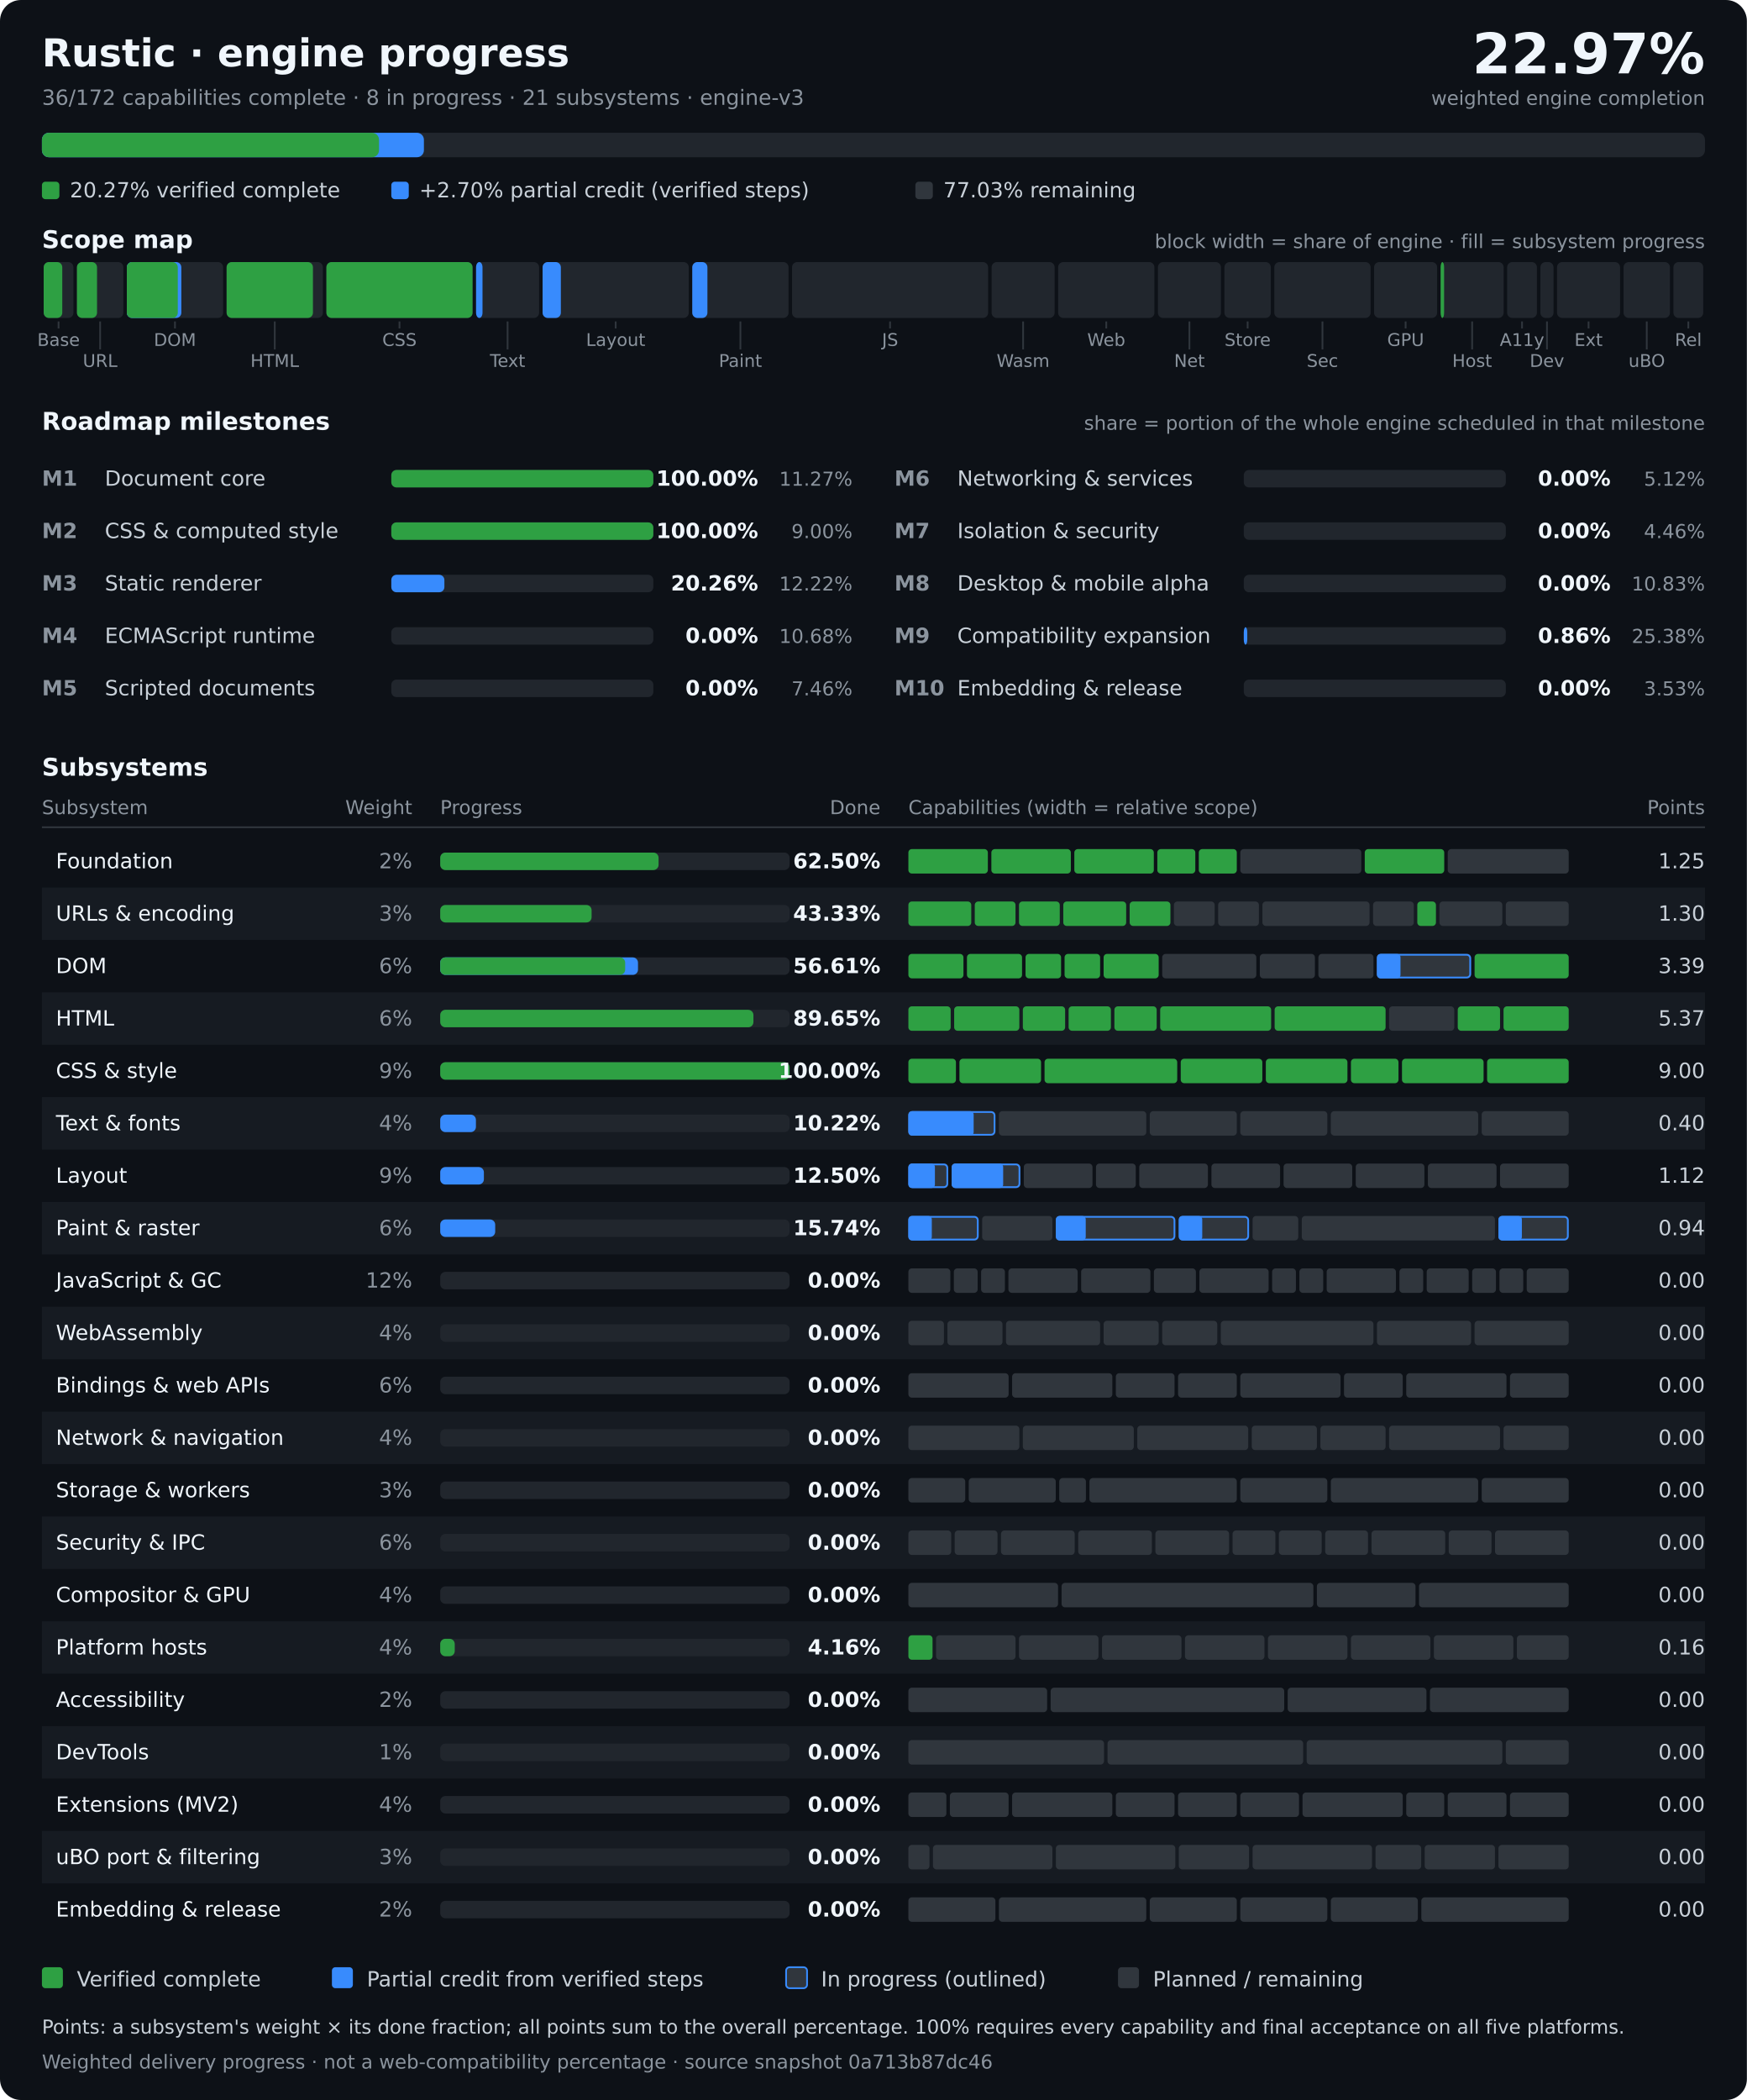
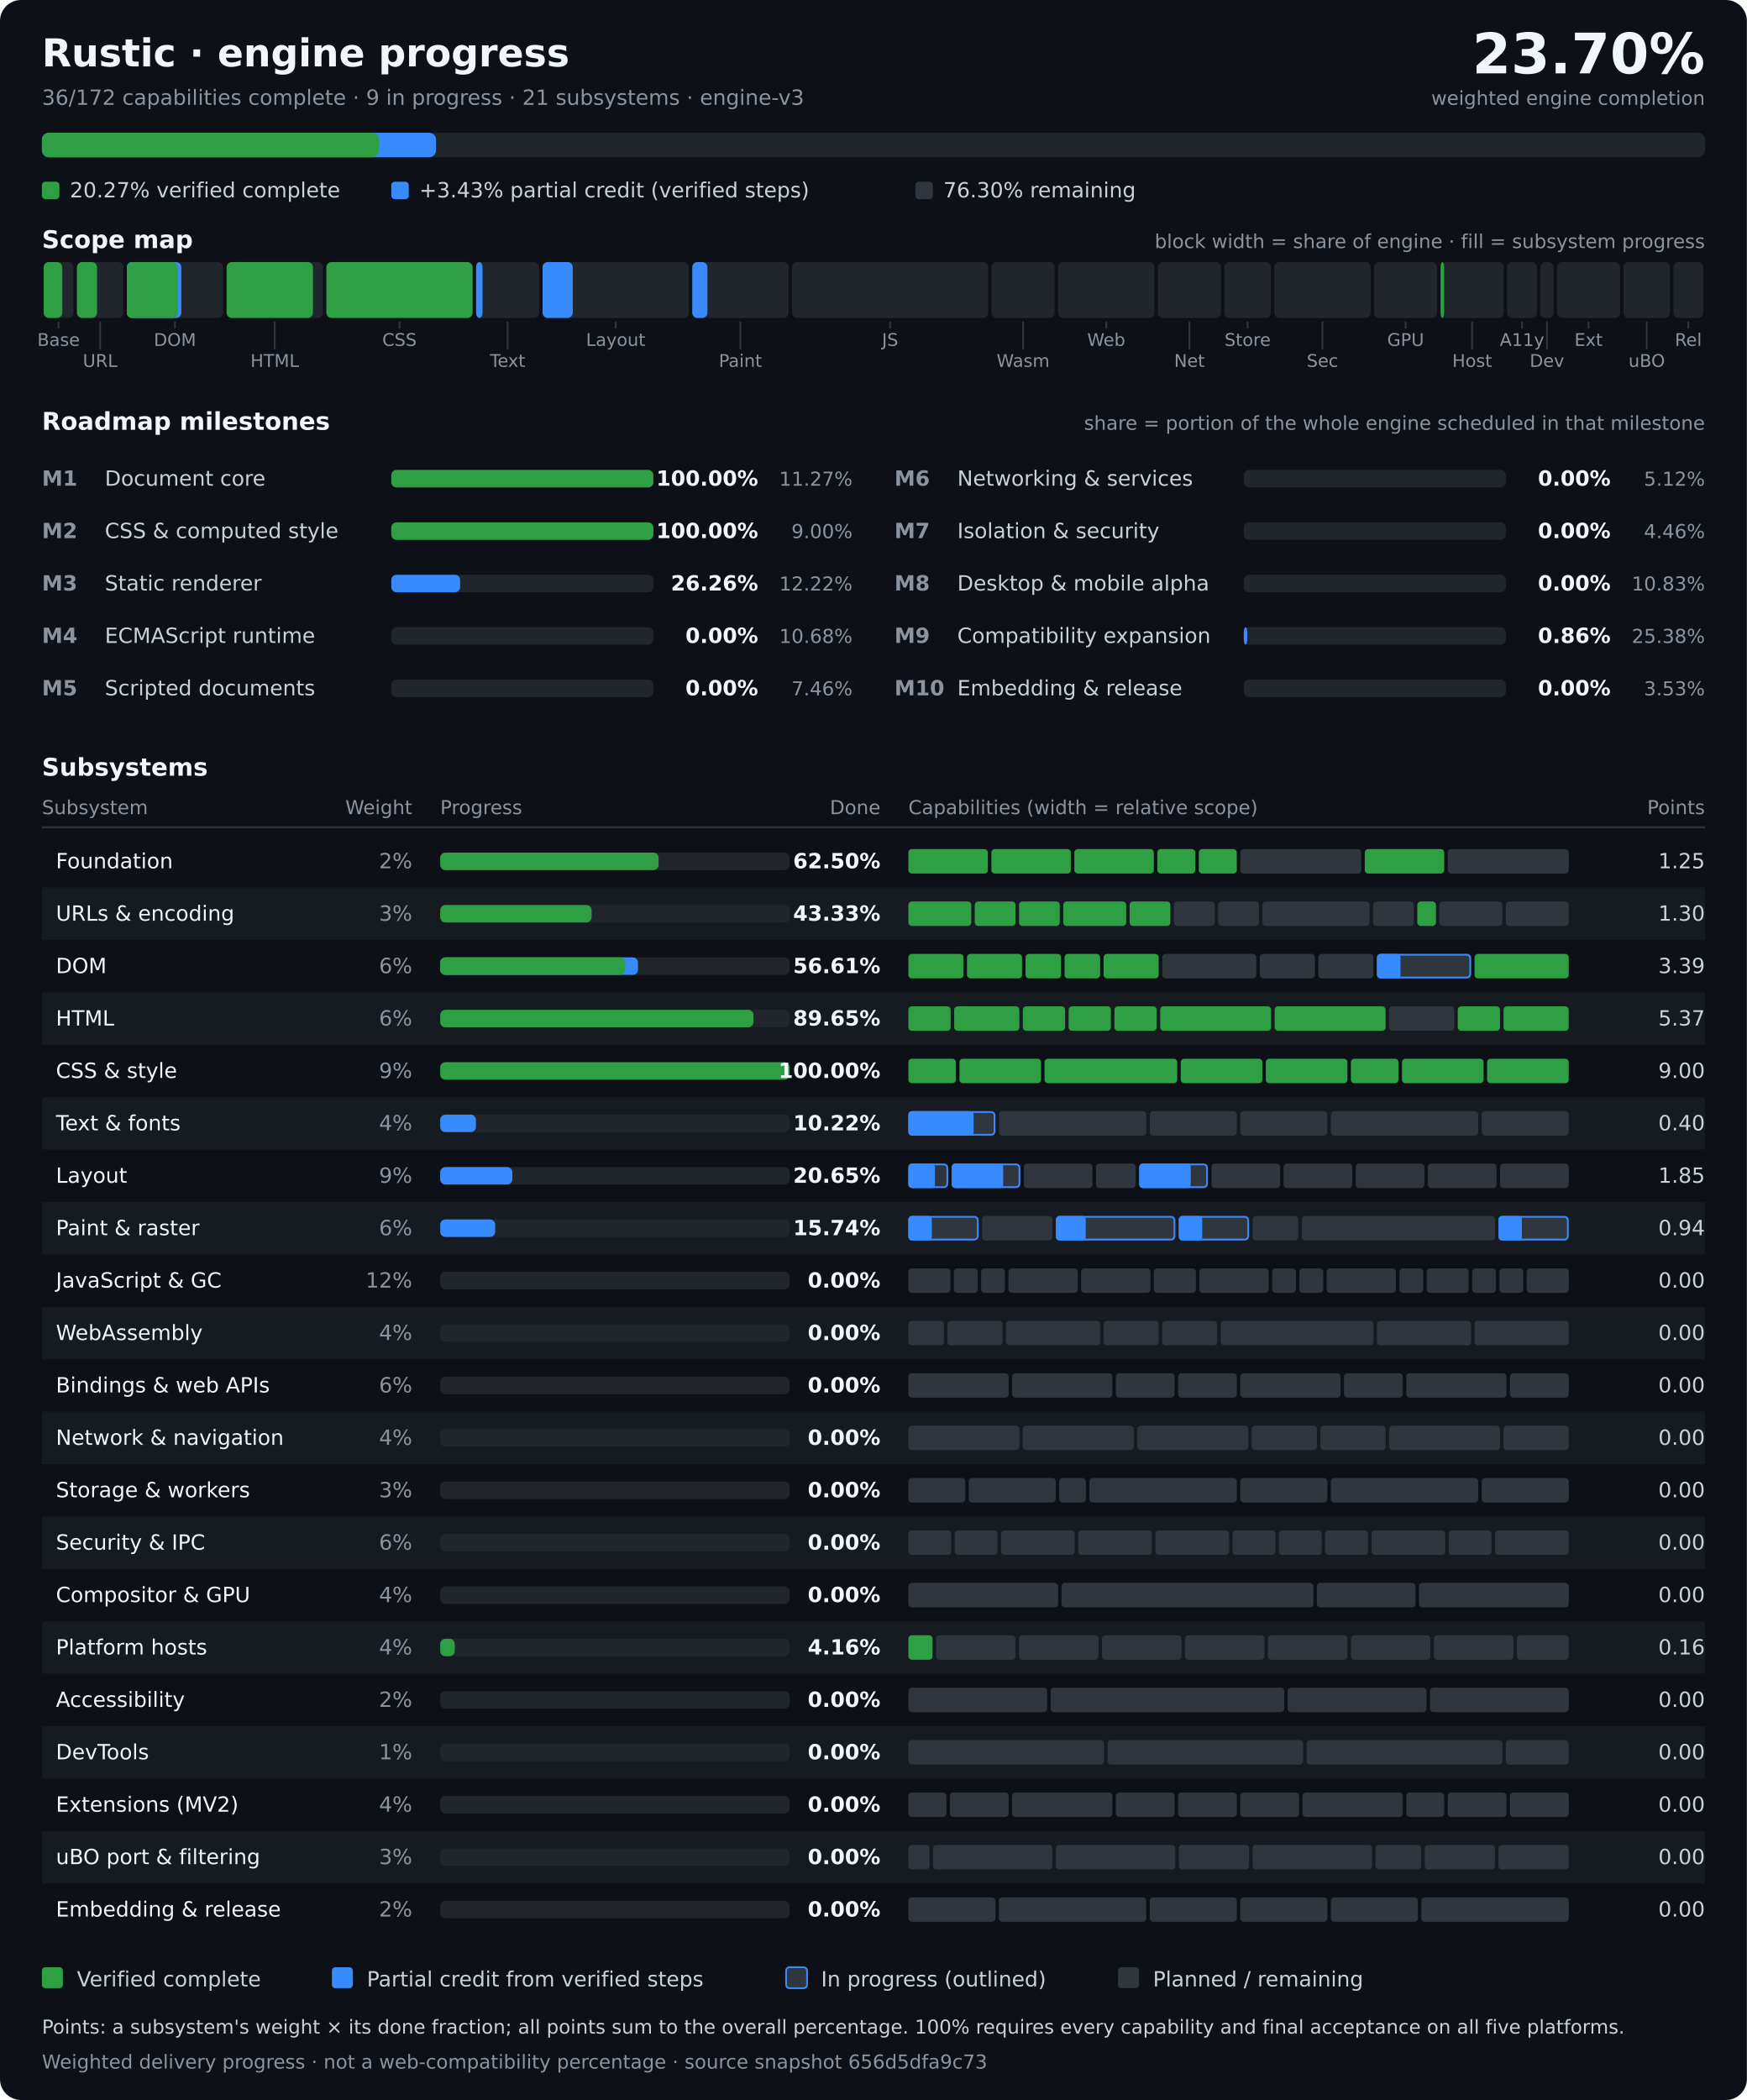
<svg xmlns="http://www.w3.org/2000/svg" width="1000" height="1202" viewBox="0 0 1000 1202" role="img" aria-labelledby="title desc">
  <rect width="1000" height="1202" rx="12" fill="#0d1117" />
  <g font-family="DejaVu Sans,Arial,sans-serif">
    <text x="24.00" y="38" fill="#f0f6fc" font-size="22" font-weight="700">Rustic · engine progress</text>
-     <text x="24.00" y="60" fill="#8b949e" font-size="12">36/172 capabilities complete · 8 in progress · 21 subsystems · engine-v3</text>
-     <text x="976.00" y="42" fill="#f0f6fc" font-size="32" text-anchor="end" font-weight="700">22.97%</text>
+     <text x="24.00" y="60" fill="#8b949e" font-size="12">36/172 capabilities complete · 9 in progress · 21 subsystems · engine-v3</text>
+     <text x="976.00" y="42" fill="#f0f6fc" font-size="32" text-anchor="end" font-weight="700">23.70%</text>
    <text x="976.00" y="60" fill="#8b949e" font-size="11" text-anchor="end">weighted engine completion</text>
    <rect x="24.00" y="76" width="952.00" height="14" rx="4" fill="#21262d" />
-     <rect x="24.00" y="76" width="218.67" height="14" rx="4" fill="#388bfd" />
+     <rect x="24.00" y="76" width="225.62" height="14" rx="4" fill="#388bfd" />
    <rect x="24.00" y="76" width="192.97" height="14" rx="4" fill="#2ea043" />
    <rect x="24" y="104" width="10" height="10" rx="2" fill="#2ea043" />
    <text x="40.00" y="113" fill="#c9d1d9" font-size="12">20.27% verified complete</text>
    <rect x="224" y="104" width="10" height="10" rx="2" fill="#388bfd" />
-     <text x="240.00" y="113" fill="#c9d1d9" font-size="12">+2.70% partial credit (verified steps)</text>
+     <text x="240.00" y="113" fill="#c9d1d9" font-size="12">+3.43% partial credit (verified steps)</text>
    <rect x="524" y="104" width="10" height="10" rx="2" fill="#30363d" />
-     <text x="540.00" y="113" fill="#c9d1d9" font-size="12">77.03% remaining</text>
+     <text x="540.00" y="113" fill="#c9d1d9" font-size="12">76.30% remaining</text>
    <text x="24.00" y="142" fill="#f0f6fc" font-size="14" font-weight="600">Scope map</text>
    <text x="976.00" y="142" fill="#8b949e" font-size="11" text-anchor="end">block width = share of engine · fill = subsystem progress</text>
    <g>
      <rect x="25.00" y="150" width="17.04" height="32" rx="3" fill="#21262d" />
      <rect x="25.00" y="150" width="10.65" height="32" rx="3" fill="#2ea043" />
      <rect x="33.02" y="184" width="1" height="4" fill="#30363d" />
      <text x="33.52" y="198" fill="#8b949e" font-size="10" text-anchor="middle">Base</text>
    </g>
    <g>
      <rect x="44.04" y="150" width="26.56" height="32" rx="3" fill="#21262d" />
      <rect x="44.04" y="150" width="11.51" height="32" rx="3" fill="#2ea043" />
      <rect x="56.82" y="184" width="1" height="16" fill="#30363d" />
      <text x="57.32" y="210" fill="#8b949e" font-size="10" text-anchor="middle">URL</text>
    </g>
    <g>
      <rect x="72.60" y="150" width="55.12" height="32" rx="3" fill="#21262d" />
      <rect x="72.60" y="150" width="31.20" height="32" rx="3" fill="#388bfd" />
      <rect x="72.60" y="150" width="29.18" height="32" rx="3" fill="#2ea043" />
      <rect x="99.66" y="184" width="1" height="4" fill="#30363d" />
      <text x="100.16" y="198" fill="#8b949e" font-size="10" text-anchor="middle">DOM</text>
    </g>
    <g>
      <rect x="129.72" y="150" width="55.12" height="32" rx="3" fill="#21262d" />
      <rect x="129.72" y="150" width="49.42" height="32" rx="3" fill="#2ea043" />
      <rect x="156.78" y="184" width="1" height="16" fill="#30363d" />
      <text x="157.28" y="210" fill="#8b949e" font-size="10" text-anchor="middle">HTML</text>
    </g>
    <g>
      <rect x="186.84" y="150" width="83.68" height="32" rx="3" fill="#21262d" />
      <rect x="186.84" y="150" width="83.68" height="32" rx="3" fill="#2ea043" />
      <rect x="228.18" y="184" width="1" height="4" fill="#30363d" />
      <text x="228.68" y="198" fill="#8b949e" font-size="10" text-anchor="middle">CSS</text>
    </g>
    <g>
      <rect x="272.52" y="150" width="36.08" height="32" rx="3" fill="#21262d" />
      <rect x="272.52" y="150" width="3.69" height="32" rx="3" fill="#388bfd" />
      <rect x="290.06" y="184" width="1" height="16" fill="#30363d" />
      <text x="290.56" y="210" fill="#8b949e" font-size="10" text-anchor="middle">Text</text>
    </g>
    <g>
      <rect x="310.60" y="150" width="83.68" height="32" rx="3" fill="#21262d" />
-       <rect x="310.60" y="150" width="10.46" height="32" rx="3" fill="#388bfd" />
+       <rect x="310.60" y="150" width="17.28" height="32" rx="3" fill="#388bfd" />
      <rect x="351.94" y="184" width="1" height="4" fill="#30363d" />
      <text x="352.44" y="198" fill="#8b949e" font-size="10" text-anchor="middle">Layout</text>
    </g>
    <g>
      <rect x="396.28" y="150" width="55.12" height="32" rx="3" fill="#21262d" />
      <rect x="396.28" y="150" width="8.68" height="32" rx="3" fill="#388bfd" />
      <rect x="423.34" y="184" width="1" height="16" fill="#30363d" />
      <text x="423.84" y="210" fill="#8b949e" font-size="10" text-anchor="middle">Paint</text>
    </g>
    <g>
      <rect x="453.40" y="150" width="112.24" height="32" rx="3" fill="#21262d" />
      <rect x="509.02" y="184" width="1" height="4" fill="#30363d" />
      <text x="509.52" y="198" fill="#8b949e" font-size="10" text-anchor="middle">JS</text>
    </g>
    <g>
      <rect x="567.64" y="150" width="36.08" height="32" rx="3" fill="#21262d" />
      <rect x="585.18" y="184" width="1" height="16" fill="#30363d" />
      <text x="585.68" y="210" fill="#8b949e" font-size="10" text-anchor="middle">Wasm</text>
    </g>
    <g>
      <rect x="605.72" y="150" width="55.12" height="32" rx="3" fill="#21262d" />
      <rect x="632.78" y="184" width="1" height="4" fill="#30363d" />
      <text x="633.28" y="198" fill="#8b949e" font-size="10" text-anchor="middle">Web</text>
    </g>
    <g>
      <rect x="662.84" y="150" width="36.08" height="32" rx="3" fill="#21262d" />
      <rect x="680.38" y="184" width="1" height="16" fill="#30363d" />
      <text x="680.88" y="210" fill="#8b949e" font-size="10" text-anchor="middle">Net</text>
    </g>
    <g>
      <rect x="700.92" y="150" width="26.56" height="32" rx="3" fill="#21262d" />
      <rect x="713.70" y="184" width="1" height="4" fill="#30363d" />
      <text x="714.20" y="198" fill="#8b949e" font-size="10" text-anchor="middle">Store</text>
    </g>
    <g>
      <rect x="729.48" y="150" width="55.12" height="32" rx="3" fill="#21262d" />
      <rect x="756.54" y="184" width="1" height="16" fill="#30363d" />
      <text x="757.04" y="210" fill="#8b949e" font-size="10" text-anchor="middle">Sec</text>
    </g>
    <g>
      <rect x="786.60" y="150" width="36.08" height="32" rx="3" fill="#21262d" />
      <rect x="804.14" y="184" width="1" height="4" fill="#30363d" />
      <text x="804.64" y="198" fill="#8b949e" font-size="10" text-anchor="middle">GPU</text>
    </g>
    <g>
      <rect x="824.68" y="150" width="36.08" height="32" rx="3" fill="#21262d" />
      <rect x="824.68" y="150" width="2.00" height="32" rx="3" fill="#2ea043" />
      <rect x="842.22" y="184" width="1" height="16" fill="#30363d" />
      <text x="842.72" y="210" fill="#8b949e" font-size="10" text-anchor="middle">Host</text>
    </g>
    <g>
      <rect x="862.76" y="150" width="17.04" height="32" rx="3" fill="#21262d" />
      <rect x="870.78" y="184" width="1" height="4" fill="#30363d" />
      <text x="871.28" y="198" fill="#8b949e" font-size="10" text-anchor="middle">A11y</text>
    </g>
    <g>
      <rect x="881.80" y="150" width="7.52" height="32" rx="3" fill="#21262d" />
      <rect x="885.06" y="184" width="1" height="16" fill="#30363d" />
      <text x="885.56" y="210" fill="#8b949e" font-size="10" text-anchor="middle">Dev</text>
    </g>
    <g>
      <rect x="891.32" y="150" width="36.08" height="32" rx="3" fill="#21262d" />
      <rect x="908.86" y="184" width="1" height="4" fill="#30363d" />
      <text x="909.36" y="198" fill="#8b949e" font-size="10" text-anchor="middle">Ext</text>
    </g>
    <g>
      <rect x="929.40" y="150" width="26.56" height="32" rx="3" fill="#21262d" />
      <rect x="942.18" y="184" width="1" height="16" fill="#30363d" />
      <text x="942.68" y="210" fill="#8b949e" font-size="10" text-anchor="middle">uBO</text>
    </g>
    <g>
      <rect x="957.96" y="150" width="17.04" height="32" rx="3" fill="#21262d" />
      <rect x="965.98" y="184" width="1" height="4" fill="#30363d" />
      <text x="966.48" y="198" fill="#8b949e" font-size="10" text-anchor="middle">Rel</text>
    </g>
    <text x="24.00" y="246" fill="#f0f6fc" font-size="14" font-weight="600">Roadmap milestones</text>
    <text x="976.00" y="246" fill="#8b949e" font-size="11" text-anchor="end">share = portion of the whole engine scheduled in that milestone</text>
    <g>
      <text x="24.00" y="278" fill="#8b949e" font-size="12" font-weight="600">M1</text>
      <text x="60.00" y="278" fill="#c9d1d9" font-size="12">Document core</text>
      <rect x="224.00" y="269" width="150.00" height="10" rx="3" fill="#21262d" />
      <rect x="224.00" y="269" width="150.00" height="10" rx="3" fill="#2ea043" />
      <text x="434.00" y="278" fill="#f0f6fc" font-size="12" text-anchor="end" font-weight="600">100.00%</text>
      <text x="488.00" y="278" fill="#8b949e" font-size="11" text-anchor="end">11.27%</text>
    </g>
    <g>
      <text x="24.00" y="308" fill="#8b949e" font-size="12" font-weight="600">M2</text>
      <text x="60.00" y="308" fill="#c9d1d9" font-size="12">CSS &amp; computed style</text>
      <rect x="224.00" y="299" width="150.00" height="10" rx="3" fill="#21262d" />
      <rect x="224.00" y="299" width="150.00" height="10" rx="3" fill="#2ea043" />
      <text x="434.00" y="308" fill="#f0f6fc" font-size="12" text-anchor="end" font-weight="600">100.00%</text>
      <text x="488.00" y="308" fill="#8b949e" font-size="11" text-anchor="end">9.00%</text>
    </g>
    <g>
      <text x="24.00" y="338" fill="#8b949e" font-size="12" font-weight="600">M3</text>
      <text x="60.00" y="338" fill="#c9d1d9" font-size="12">Static renderer</text>
      <rect x="224.00" y="329" width="150.00" height="10" rx="3" fill="#21262d" />
-       <rect x="224.00" y="329" width="30.39" height="10" rx="3" fill="#388bfd" />
-       <text x="434.00" y="338" fill="#f0f6fc" font-size="12" text-anchor="end" font-weight="600">20.26%</text>
+       <rect x="224.00" y="329" width="39.39" height="10" rx="3" fill="#388bfd" />
+       <text x="434.00" y="338" fill="#f0f6fc" font-size="12" text-anchor="end" font-weight="600">26.26%</text>
      <text x="488.00" y="338" fill="#8b949e" font-size="11" text-anchor="end">12.22%</text>
    </g>
    <g>
      <text x="24.00" y="368" fill="#8b949e" font-size="12" font-weight="600">M4</text>
      <text x="60.00" y="368" fill="#c9d1d9" font-size="12">ECMAScript runtime</text>
      <rect x="224.00" y="359" width="150.00" height="10" rx="3" fill="#21262d" />
      <text x="434.00" y="368" fill="#f0f6fc" font-size="12" text-anchor="end" font-weight="600">0.00%</text>
      <text x="488.00" y="368" fill="#8b949e" font-size="11" text-anchor="end">10.68%</text>
    </g>
    <g>
      <text x="24.00" y="398" fill="#8b949e" font-size="12" font-weight="600">M5</text>
      <text x="60.00" y="398" fill="#c9d1d9" font-size="12">Scripted documents</text>
      <rect x="224.00" y="389" width="150.00" height="10" rx="3" fill="#21262d" />
      <text x="434.00" y="398" fill="#f0f6fc" font-size="12" text-anchor="end" font-weight="600">0.00%</text>
      <text x="488.00" y="398" fill="#8b949e" font-size="11" text-anchor="end">7.46%</text>
    </g>
    <g>
      <text x="512.00" y="278" fill="#8b949e" font-size="12" font-weight="600">M6</text>
      <text x="548.00" y="278" fill="#c9d1d9" font-size="12">Networking &amp; services</text>
      <rect x="712.00" y="269" width="150.00" height="10" rx="3" fill="#21262d" />
      <text x="922.00" y="278" fill="#f0f6fc" font-size="12" text-anchor="end" font-weight="600">0.00%</text>
      <text x="976.00" y="278" fill="#8b949e" font-size="11" text-anchor="end">5.12%</text>
    </g>
    <g>
      <text x="512.00" y="308" fill="#8b949e" font-size="12" font-weight="600">M7</text>
      <text x="548.00" y="308" fill="#c9d1d9" font-size="12">Isolation &amp; security</text>
      <rect x="712.00" y="299" width="150.00" height="10" rx="3" fill="#21262d" />
      <text x="922.00" y="308" fill="#f0f6fc" font-size="12" text-anchor="end" font-weight="600">0.00%</text>
      <text x="976.00" y="308" fill="#8b949e" font-size="11" text-anchor="end">4.46%</text>
    </g>
    <g>
      <text x="512.00" y="338" fill="#8b949e" font-size="12" font-weight="600">M8</text>
      <text x="548.00" y="338" fill="#c9d1d9" font-size="12">Desktop &amp; mobile alpha</text>
      <rect x="712.00" y="329" width="150.00" height="10" rx="3" fill="#21262d" />
      <text x="922.00" y="338" fill="#f0f6fc" font-size="12" text-anchor="end" font-weight="600">0.00%</text>
      <text x="976.00" y="338" fill="#8b949e" font-size="11" text-anchor="end">10.83%</text>
    </g>
    <g>
      <text x="512.00" y="368" fill="#8b949e" font-size="12" font-weight="600">M9</text>
      <text x="548.00" y="368" fill="#c9d1d9" font-size="12">Compatibility expansion</text>
      <rect x="712.00" y="359" width="150.00" height="10" rx="3" fill="#21262d" />
      <rect x="712.00" y="359" width="2.00" height="10" rx="3" fill="#388bfd" />
      <text x="922.00" y="368" fill="#f0f6fc" font-size="12" text-anchor="end" font-weight="600">0.86%</text>
      <text x="976.00" y="368" fill="#8b949e" font-size="11" text-anchor="end">25.38%</text>
    </g>
    <g>
      <text x="512.00" y="398" fill="#8b949e" font-size="12" font-weight="600">M10</text>
      <text x="548.00" y="398" fill="#c9d1d9" font-size="12">Embedding &amp; release</text>
      <rect x="712.00" y="389" width="150.00" height="10" rx="3" fill="#21262d" />
      <text x="922.00" y="398" fill="#f0f6fc" font-size="12" text-anchor="end" font-weight="600">0.00%</text>
      <text x="976.00" y="398" fill="#8b949e" font-size="11" text-anchor="end">3.53%</text>
    </g>
    <text x="24.00" y="444" fill="#f0f6fc" font-size="14" font-weight="600">Subsystems</text>
    <text x="24.00" y="466" fill="#8b949e" font-size="11">Subsystem</text>
    <text x="236.00" y="466" fill="#8b949e" font-size="11" text-anchor="end">Weight</text>
    <text x="252.00" y="466" fill="#8b949e" font-size="11">Progress</text>
    <text x="504.00" y="466" fill="#8b949e" font-size="11" text-anchor="end">Done</text>
    <text x="520.00" y="466" fill="#8b949e" font-size="11">Capabilities (width = relative scope)</text>
    <text x="976.00" y="466" fill="#8b949e" font-size="11" text-anchor="end">Points</text>
    <rect x="24" y="473" width="952" height="1" fill="#30363d" />
    <g>
      <text x="32.00" y="497" fill="#f0f6fc" font-size="12">Foundation</text>
      <text x="236.00" y="497" fill="#8b949e" font-size="12" text-anchor="end">2%</text>
      <rect x="252.00" y="488" width="200.00" height="10" rx="3" fill="#21262d" />
      <rect x="252.00" y="488" width="125.00" height="10" rx="3" fill="#2ea043" />
      <text x="504.00" y="497" fill="#f0f6fc" font-size="12" text-anchor="end" font-weight="600">62.50%</text>
      <g>
        <rect x="520.00" y="486" width="45.50" height="14" rx="2" fill="#2ea043" />
      </g>
      <g>
        <rect x="567.50" y="486" width="45.50" height="14" rx="2" fill="#2ea043" />
      </g>
      <g>
        <rect x="615.00" y="486" width="45.50" height="14" rx="2" fill="#2ea043" />
      </g>
      <g>
        <rect x="662.50" y="486" width="21.75" height="14" rx="2" fill="#2ea043" />
      </g>
      <g>
        <rect x="686.25" y="486" width="21.75" height="14" rx="2" fill="#2ea043" />
      </g>
      <g>
        <rect x="710.00" y="486" width="69.25" height="14" rx="2" fill="#30363d" />
      </g>
      <g>
        <rect x="781.25" y="486" width="45.50" height="14" rx="2" fill="#2ea043" />
      </g>
      <g>
        <rect x="828.75" y="486" width="69.25" height="14" rx="2" fill="#30363d" />
      </g>
      <text x="976.00" y="497" fill="#c9d1d9" font-size="12" text-anchor="end">1.25</text>
    </g>
    <g>
      <rect x="24" y="508" width="952" height="30" fill="#161b22" />
      <text x="32.00" y="527" fill="#f0f6fc" font-size="12">URLs &amp; encoding</text>
      <text x="236.00" y="527" fill="#8b949e" font-size="12" text-anchor="end">3%</text>
      <rect x="252.00" y="518" width="200.00" height="10" rx="3" fill="#21262d" />
      <rect x="252.00" y="518" width="86.66" height="10" rx="3" fill="#2ea043" />
      <text x="504.00" y="527" fill="#f0f6fc" font-size="12" text-anchor="end" font-weight="600">43.33%</text>
      <g>
        <rect x="520.00" y="516" width="36.00" height="14" rx="2" fill="#2ea043" />
      </g>
      <g>
        <rect x="558.00" y="516" width="23.33" height="14" rx="2" fill="#2ea043" />
      </g>
      <g>
        <rect x="583.33" y="516" width="23.33" height="14" rx="2" fill="#2ea043" />
      </g>
      <g>
        <rect x="608.67" y="516" width="36.00" height="14" rx="2" fill="#2ea043" />
      </g>
      <g>
        <rect x="646.67" y="516" width="23.33" height="14" rx="2" fill="#2ea043" />
      </g>
      <g>
        <rect x="672.00" y="516" width="23.33" height="14" rx="2" fill="#30363d" />
      </g>
      <g>
        <rect x="697.33" y="516" width="23.33" height="14" rx="2" fill="#30363d" />
      </g>
      <g>
        <rect x="722.67" y="516" width="61.33" height="14" rx="2" fill="#30363d" />
      </g>
      <g>
        <rect x="786.00" y="516" width="23.33" height="14" rx="2" fill="#30363d" />
      </g>
      <g>
        <rect x="811.33" y="516" width="10.67" height="14" rx="2" fill="#2ea043" />
      </g>
      <g>
        <rect x="824.00" y="516" width="36.00" height="14" rx="2" fill="#30363d" />
      </g>
      <g>
        <rect x="862.00" y="516" width="36.00" height="14" rx="2" fill="#30363d" />
      </g>
      <text x="976.00" y="527" fill="#c9d1d9" font-size="12" text-anchor="end">1.30</text>
    </g>
    <g>
      <text x="32.00" y="557" fill="#f0f6fc" font-size="12">DOM</text>
      <text x="236.00" y="557" fill="#8b949e" font-size="12" text-anchor="end">6%</text>
      <rect x="252.00" y="548" width="200.00" height="10" rx="3" fill="#21262d" />
      <rect x="252.00" y="548" width="113.22" height="10" rx="3" fill="#388bfd" />
      <rect x="252.00" y="548" width="105.88" height="10" rx="3" fill="#2ea043" />
      <text x="504.00" y="557" fill="#f0f6fc" font-size="12" text-anchor="end" font-weight="600">56.61%</text>
      <g>
        <rect x="520.00" y="546" width="31.53" height="14" rx="2" fill="#2ea043" />
      </g>
      <g>
        <rect x="553.53" y="546" width="31.53" height="14" rx="2" fill="#2ea043" />
      </g>
      <g>
        <rect x="587.06" y="546" width="20.35" height="14" rx="2" fill="#2ea043" />
      </g>
      <g>
        <rect x="609.41" y="546" width="20.35" height="14" rx="2" fill="#2ea043" />
      </g>
      <g>
        <rect x="631.76" y="546" width="31.53" height="14" rx="2" fill="#2ea043" />
      </g>
      <g>
        <rect x="665.29" y="546" width="53.88" height="14" rx="2" fill="#30363d" />
      </g>
      <g>
        <rect x="721.18" y="546" width="31.53" height="14" rx="2" fill="#30363d" />
      </g>
      <g>
        <rect x="754.71" y="546" width="31.53" height="14" rx="2" fill="#30363d" />
      </g>
      <g>
        <rect x="788.24" y="546" width="53.88" height="14" rx="2" fill="#30363d" />
        <rect x="788.24" y="546" width="13.47" height="14" rx="2" fill="#388bfd" />
        <rect x="788.74" y="546.5" width="52.88" height="13" rx="2" fill="none" stroke="#388bfd" />
      </g>
      <g>
        <rect x="844.12" y="546" width="53.88" height="14" rx="2" fill="#2ea043" />
      </g>
      <text x="976.00" y="557" fill="#c9d1d9" font-size="12" text-anchor="end">3.39</text>
    </g>
    <g>
      <rect x="24" y="568" width="952" height="30" fill="#161b22" />
      <text x="32.00" y="587" fill="#f0f6fc" font-size="12">HTML</text>
      <text x="236.00" y="587" fill="#8b949e" font-size="12" text-anchor="end">6%</text>
      <rect x="252.00" y="578" width="200.00" height="10" rx="3" fill="#21262d" />
      <rect x="252.00" y="578" width="179.30" height="10" rx="3" fill="#2ea043" />
      <text x="504.00" y="587" fill="#f0f6fc" font-size="12" text-anchor="end" font-weight="600">89.65%</text>
      <g>
        <rect x="520.00" y="576" width="24.21" height="14" rx="2" fill="#2ea043" />
      </g>
      <g>
        <rect x="546.21" y="576" width="37.31" height="14" rx="2" fill="#2ea043" />
      </g>
      <g>
        <rect x="585.52" y="576" width="24.21" height="14" rx="2" fill="#2ea043" />
      </g>
      <g>
        <rect x="611.72" y="576" width="24.21" height="14" rx="2" fill="#2ea043" />
      </g>
      <g>
        <rect x="637.93" y="576" width="24.21" height="14" rx="2" fill="#2ea043" />
      </g>
      <g>
        <rect x="664.14" y="576" width="63.52" height="14" rx="2" fill="#2ea043" />
      </g>
      <g>
        <rect x="729.66" y="576" width="63.52" height="14" rx="2" fill="#2ea043" />
      </g>
      <g>
        <rect x="795.17" y="576" width="37.31" height="14" rx="2" fill="#30363d" />
      </g>
      <g>
        <rect x="834.48" y="576" width="24.21" height="14" rx="2" fill="#2ea043" />
      </g>
      <g>
        <rect x="860.69" y="576" width="37.31" height="14" rx="2" fill="#2ea043" />
      </g>
      <text x="976.00" y="587" fill="#c9d1d9" font-size="12" text-anchor="end">5.37</text>
    </g>
    <g>
      <text x="32.00" y="617" fill="#f0f6fc" font-size="12">CSS &amp; style</text>
      <text x="236.00" y="617" fill="#8b949e" font-size="12" text-anchor="end">9%</text>
      <rect x="252.00" y="608" width="200.00" height="10" rx="3" fill="#21262d" />
      <rect x="252.00" y="608" width="200.00" height="10" rx="3" fill="#2ea043" />
      <text x="504.00" y="617" fill="#f0f6fc" font-size="12" text-anchor="end" font-weight="600">100.00%</text>
      <g>
        <rect x="520.00" y="606" width="27.23" height="14" rx="2" fill="#2ea043" />
      </g>
      <g>
        <rect x="549.23" y="606" width="46.72" height="14" rx="2" fill="#2ea043" />
      </g>
      <g>
        <rect x="597.95" y="606" width="75.95" height="14" rx="2" fill="#2ea043" />
      </g>
      <g>
        <rect x="675.90" y="606" width="46.72" height="14" rx="2" fill="#2ea043" />
      </g>
      <g>
        <rect x="724.62" y="606" width="46.72" height="14" rx="2" fill="#2ea043" />
      </g>
      <g>
        <rect x="773.33" y="606" width="27.23" height="14" rx="2" fill="#2ea043" />
      </g>
      <g>
        <rect x="802.56" y="606" width="46.72" height="14" rx="2" fill="#2ea043" />
      </g>
      <g>
        <rect x="851.28" y="606" width="46.72" height="14" rx="2" fill="#2ea043" />
      </g>
      <text x="976.00" y="617" fill="#c9d1d9" font-size="12" text-anchor="end">9.00</text>
    </g>
    <g>
      <rect x="24" y="628" width="952" height="30" fill="#161b22" />
      <text x="32.00" y="647" fill="#f0f6fc" font-size="12">Text &amp; fonts</text>
      <text x="236.00" y="647" fill="#8b949e" font-size="12" text-anchor="end">4%</text>
      <rect x="252.00" y="638" width="200.00" height="10" rx="3" fill="#21262d" />
      <rect x="252.00" y="638" width="20.44" height="10" rx="3" fill="#388bfd" />
      <text x="504.00" y="647" fill="#f0f6fc" font-size="12" text-anchor="end" font-weight="600">10.22%</text>
      <g>
        <rect x="520.00" y="636" width="49.82" height="14" rx="2" fill="#30363d" />
        <rect x="520.00" y="636" width="37.36" height="14" rx="2" fill="#388bfd" />
        <rect x="520.50" y="636.5" width="48.82" height="13" rx="2" fill="none" stroke="#388bfd" />
      </g>
      <g>
        <rect x="571.82" y="636" width="84.36" height="14" rx="2" fill="#30363d" />
      </g>
      <g>
        <rect x="658.18" y="636" width="49.82" height="14" rx="2" fill="#30363d" />
      </g>
      <g>
        <rect x="710.00" y="636" width="49.82" height="14" rx="2" fill="#30363d" />
      </g>
      <g>
        <rect x="761.82" y="636" width="84.36" height="14" rx="2" fill="#30363d" />
      </g>
      <g>
        <rect x="848.18" y="636" width="49.82" height="14" rx="2" fill="#30363d" />
      </g>
      <text x="976.00" y="647" fill="#c9d1d9" font-size="12" text-anchor="end">0.40</text>
    </g>
    <g>
      <text x="32.00" y="677" fill="#f0f6fc" font-size="12">Layout</text>
      <text x="236.00" y="677" fill="#8b949e" font-size="12" text-anchor="end">9%</text>
      <rect x="252.00" y="668" width="200.00" height="10" rx="3" fill="#21262d" />
-       <rect x="252.00" y="668" width="25.00" height="10" rx="3" fill="#388bfd" />
-       <text x="504.00" y="677" fill="#f0f6fc" font-size="12" text-anchor="end" font-weight="600">12.50%</text>
+       <rect x="252.00" y="668" width="41.30" height="10" rx="3" fill="#388bfd" />
+       <text x="504.00" y="677" fill="#f0f6fc" font-size="12" text-anchor="end" font-weight="600">20.65%</text>
      <g>
        <rect x="520.00" y="666" width="22.78" height="14" rx="2" fill="#30363d" />
        <rect x="520.00" y="666" width="15.19" height="14" rx="2" fill="#388bfd" />
        <rect x="520.50" y="666.5" width="21.78" height="13" rx="2" fill="none" stroke="#388bfd" />
      </g>
      <g>
        <rect x="544.78" y="666" width="39.30" height="14" rx="2" fill="#30363d" />
        <rect x="544.78" y="666" width="29.48" height="14" rx="2" fill="#388bfd" />
        <rect x="545.28" y="666.5" width="38.30" height="13" rx="2" fill="none" stroke="#388bfd" />
      </g>
      <g>
        <rect x="586.09" y="666" width="39.30" height="14" rx="2" fill="#30363d" />
      </g>
      <g>
        <rect x="627.39" y="666" width="22.78" height="14" rx="2" fill="#30363d" />
      </g>
      <g>
        <rect x="652.17" y="666" width="39.30" height="14" rx="2" fill="#30363d" />
+         <rect x="652.17" y="666" width="29.48" height="14" rx="2" fill="#388bfd" />
+         <rect x="652.67" y="666.5" width="38.30" height="13" rx="2" fill="none" stroke="#388bfd" />
      </g>
      <g>
        <rect x="693.48" y="666" width="39.30" height="14" rx="2" fill="#30363d" />
      </g>
      <g>
        <rect x="734.78" y="666" width="39.30" height="14" rx="2" fill="#30363d" />
      </g>
      <g>
        <rect x="776.09" y="666" width="39.30" height="14" rx="2" fill="#30363d" />
      </g>
      <g>
        <rect x="817.39" y="666" width="39.30" height="14" rx="2" fill="#30363d" />
      </g>
      <g>
        <rect x="858.70" y="666" width="39.30" height="14" rx="2" fill="#30363d" />
      </g>
-       <text x="976.00" y="677" fill="#c9d1d9" font-size="12" text-anchor="end">1.12</text>
+       <text x="976.00" y="677" fill="#c9d1d9" font-size="12" text-anchor="end">1.85</text>
    </g>
    <g>
      <rect x="24" y="688" width="952" height="30" fill="#161b22" />
      <text x="32.00" y="707" fill="#f0f6fc" font-size="12">Paint &amp; raster</text>
      <text x="236.00" y="707" fill="#8b949e" font-size="12" text-anchor="end">6%</text>
      <rect x="252.00" y="698" width="200.00" height="10" rx="3" fill="#21262d" />
      <rect x="252.00" y="698" width="31.48" height="10" rx="3" fill="#388bfd" />
      <text x="504.00" y="707" fill="#f0f6fc" font-size="12" text-anchor="end" font-weight="600">15.74%</text>
      <g>
        <rect x="520.00" y="696" width="40.22" height="14" rx="2" fill="#30363d" />
        <rect x="520.00" y="696" width="13.41" height="14" rx="2" fill="#388bfd" />
        <rect x="520.50" y="696.5" width="39.22" height="13" rx="2" fill="none" stroke="#388bfd" />
      </g>
      <g>
        <rect x="562.22" y="696" width="40.22" height="14" rx="2" fill="#30363d" />
      </g>
      <g>
        <rect x="604.44" y="696" width="68.37" height="14" rx="2" fill="#30363d" />
        <rect x="604.44" y="696" width="17.09" height="14" rx="2" fill="#388bfd" />
        <rect x="604.94" y="696.5" width="67.37" height="13" rx="2" fill="none" stroke="#388bfd" />
      </g>
      <g>
        <rect x="674.81" y="696" width="40.22" height="14" rx="2" fill="#30363d" />
        <rect x="674.81" y="696" width="13.41" height="14" rx="2" fill="#388bfd" />
        <rect x="675.31" y="696.5" width="39.22" height="13" rx="2" fill="none" stroke="#388bfd" />
      </g>
      <g>
        <rect x="717.04" y="696" width="26.15" height="14" rx="2" fill="#30363d" />
      </g>
      <g>
        <rect x="745.19" y="696" width="110.59" height="14" rx="2" fill="#30363d" />
      </g>
      <g>
        <rect x="857.78" y="696" width="40.22" height="14" rx="2" fill="#30363d" />
        <rect x="857.78" y="696" width="13.41" height="14" rx="2" fill="#388bfd" />
        <rect x="858.28" y="696.5" width="39.22" height="13" rx="2" fill="none" stroke="#388bfd" />
      </g>
      <text x="976.00" y="707" fill="#c9d1d9" font-size="12" text-anchor="end">0.94</text>
    </g>
    <g>
      <text x="32.00" y="737" fill="#f0f6fc" font-size="12">JavaScript &amp; GC</text>
      <text x="236.00" y="737" fill="#8b949e" font-size="12" text-anchor="end">12%</text>
      <rect x="252.00" y="728" width="200.00" height="10" rx="3" fill="#21262d" />
      <text x="504.00" y="737" fill="#f0f6fc" font-size="12" text-anchor="end" font-weight="600">0.00%</text>
      <g>
        <rect x="520.00" y="726" width="24.03" height="14" rx="2" fill="#30363d" />
      </g>
      <g>
        <rect x="546.03" y="726" width="13.62" height="14" rx="2" fill="#30363d" />
      </g>
      <g>
        <rect x="561.64" y="726" width="13.62" height="14" rx="2" fill="#30363d" />
      </g>
      <g>
        <rect x="577.26" y="726" width="39.64" height="14" rx="2" fill="#30363d" />
      </g>
      <g>
        <rect x="618.90" y="726" width="39.64" height="14" rx="2" fill="#30363d" />
      </g>
      <g>
        <rect x="660.55" y="726" width="24.03" height="14" rx="2" fill="#30363d" />
      </g>
      <g>
        <rect x="686.58" y="726" width="39.64" height="14" rx="2" fill="#30363d" />
      </g>
      <g>
        <rect x="728.22" y="726" width="13.62" height="14" rx="2" fill="#30363d" />
      </g>
      <g>
        <rect x="743.84" y="726" width="13.62" height="14" rx="2" fill="#30363d" />
      </g>
      <g>
        <rect x="759.45" y="726" width="39.64" height="14" rx="2" fill="#30363d" />
      </g>
      <g>
        <rect x="801.10" y="726" width="13.62" height="14" rx="2" fill="#30363d" />
      </g>
      <g>
        <rect x="816.71" y="726" width="24.03" height="14" rx="2" fill="#30363d" />
      </g>
      <g>
        <rect x="842.74" y="726" width="13.62" height="14" rx="2" fill="#30363d" />
      </g>
      <g>
        <rect x="858.36" y="726" width="13.62" height="14" rx="2" fill="#30363d" />
      </g>
      <g>
        <rect x="873.97" y="726" width="24.03" height="14" rx="2" fill="#30363d" />
      </g>
      <text x="976.00" y="737" fill="#c9d1d9" font-size="12" text-anchor="end">0.00</text>
    </g>
    <g>
      <rect x="24" y="748" width="952" height="30" fill="#161b22" />
      <text x="32.00" y="767" fill="#f0f6fc" font-size="12">WebAssembly</text>
      <text x="236.00" y="767" fill="#8b949e" font-size="12" text-anchor="end">4%</text>
      <rect x="252.00" y="758" width="200.00" height="10" rx="3" fill="#21262d" />
      <text x="504.00" y="767" fill="#f0f6fc" font-size="12" text-anchor="end" font-weight="600">0.00%</text>
      <g>
        <rect x="520.00" y="756" width="20.35" height="14" rx="2" fill="#30363d" />
      </g>
      <g>
        <rect x="542.35" y="756" width="31.53" height="14" rx="2" fill="#30363d" />
      </g>
      <g>
        <rect x="575.88" y="756" width="53.88" height="14" rx="2" fill="#30363d" />
      </g>
      <g>
        <rect x="631.76" y="756" width="31.53" height="14" rx="2" fill="#30363d" />
      </g>
      <g>
        <rect x="665.29" y="756" width="31.53" height="14" rx="2" fill="#30363d" />
      </g>
      <g>
        <rect x="698.82" y="756" width="87.41" height="14" rx="2" fill="#30363d" />
      </g>
      <g>
        <rect x="788.24" y="756" width="53.88" height="14" rx="2" fill="#30363d" />
      </g>
      <g>
        <rect x="844.12" y="756" width="53.88" height="14" rx="2" fill="#30363d" />
      </g>
      <text x="976.00" y="767" fill="#c9d1d9" font-size="12" text-anchor="end">0.00</text>
    </g>
    <g>
      <text x="32.00" y="797" fill="#f0f6fc" font-size="12">Bindings &amp; web APIs</text>
      <text x="236.00" y="797" fill="#8b949e" font-size="12" text-anchor="end">6%</text>
      <rect x="252.00" y="788" width="200.00" height="10" rx="3" fill="#21262d" />
      <text x="504.00" y="797" fill="#f0f6fc" font-size="12" text-anchor="end" font-weight="600">0.00%</text>
      <g>
        <rect x="520.00" y="786" width="57.38" height="14" rx="2" fill="#30363d" />
      </g>
      <g>
        <rect x="579.38" y="786" width="57.38" height="14" rx="2" fill="#30363d" />
      </g>
      <g>
        <rect x="638.75" y="786" width="33.62" height="14" rx="2" fill="#30363d" />
      </g>
      <g>
        <rect x="674.38" y="786" width="33.62" height="14" rx="2" fill="#30363d" />
      </g>
      <g>
        <rect x="710.00" y="786" width="57.38" height="14" rx="2" fill="#30363d" />
      </g>
      <g>
        <rect x="769.38" y="786" width="33.62" height="14" rx="2" fill="#30363d" />
      </g>
      <g>
        <rect x="805.00" y="786" width="57.38" height="14" rx="2" fill="#30363d" />
      </g>
      <g>
        <rect x="864.38" y="786" width="33.62" height="14" rx="2" fill="#30363d" />
      </g>
      <text x="976.00" y="797" fill="#c9d1d9" font-size="12" text-anchor="end">0.00</text>
    </g>
    <g>
      <rect x="24" y="808" width="952" height="30" fill="#161b22" />
      <text x="32.00" y="827" fill="#f0f6fc" font-size="12">Network &amp; navigation</text>
      <text x="236.00" y="827" fill="#8b949e" font-size="12" text-anchor="end">4%</text>
      <rect x="252.00" y="818" width="200.00" height="10" rx="3" fill="#21262d" />
      <text x="504.00" y="827" fill="#f0f6fc" font-size="12" text-anchor="end" font-weight="600">0.00%</text>
      <g>
        <rect x="520.00" y="816" width="63.52" height="14" rx="2" fill="#30363d" />
      </g>
      <g>
        <rect x="585.52" y="816" width="63.52" height="14" rx="2" fill="#30363d" />
      </g>
      <g>
        <rect x="651.03" y="816" width="63.52" height="14" rx="2" fill="#30363d" />
      </g>
      <g>
        <rect x="716.55" y="816" width="37.31" height="14" rx="2" fill="#30363d" />
      </g>
      <g>
        <rect x="755.86" y="816" width="37.31" height="14" rx="2" fill="#30363d" />
      </g>
      <g>
        <rect x="795.17" y="816" width="63.52" height="14" rx="2" fill="#30363d" />
      </g>
      <g>
        <rect x="860.69" y="816" width="37.31" height="14" rx="2" fill="#30363d" />
      </g>
      <text x="976.00" y="827" fill="#c9d1d9" font-size="12" text-anchor="end">0.00</text>
    </g>
    <g>
      <text x="32.00" y="857" fill="#f0f6fc" font-size="12">Storage &amp; workers</text>
      <text x="236.00" y="857" fill="#8b949e" font-size="12" text-anchor="end">3%</text>
      <rect x="252.00" y="848" width="200.00" height="10" rx="3" fill="#21262d" />
      <text x="504.00" y="857" fill="#f0f6fc" font-size="12" text-anchor="end" font-weight="600">0.00%</text>
      <g>
        <rect x="520.00" y="846" width="32.55" height="14" rx="2" fill="#30363d" />
      </g>
      <g>
        <rect x="554.55" y="846" width="49.82" height="14" rx="2" fill="#30363d" />
      </g>
      <g>
        <rect x="606.36" y="846" width="15.27" height="14" rx="2" fill="#30363d" />
      </g>
      <g>
        <rect x="623.64" y="846" width="84.36" height="14" rx="2" fill="#30363d" />
      </g>
      <g>
        <rect x="710.00" y="846" width="49.82" height="14" rx="2" fill="#30363d" />
      </g>
      <g>
        <rect x="761.82" y="846" width="84.36" height="14" rx="2" fill="#30363d" />
      </g>
      <g>
        <rect x="848.18" y="846" width="49.82" height="14" rx="2" fill="#30363d" />
      </g>
      <text x="976.00" y="857" fill="#c9d1d9" font-size="12" text-anchor="end">0.00</text>
    </g>
    <g>
      <rect x="24" y="868" width="952" height="30" fill="#161b22" />
      <text x="32.00" y="887" fill="#f0f6fc" font-size="12">Security &amp; IPC</text>
      <text x="236.00" y="887" fill="#8b949e" font-size="12" text-anchor="end">6%</text>
      <rect x="252.00" y="878" width="200.00" height="10" rx="3" fill="#21262d" />
      <text x="504.00" y="887" fill="#f0f6fc" font-size="12" text-anchor="end" font-weight="600">0.00%</text>
      <g>
        <rect x="520.00" y="876" width="24.51" height="14" rx="2" fill="#30363d" />
      </g>
      <g>
        <rect x="546.51" y="876" width="24.51" height="14" rx="2" fill="#30363d" />
      </g>
      <g>
        <rect x="573.02" y="876" width="42.19" height="14" rx="2" fill="#30363d" />
      </g>
      <g>
        <rect x="617.21" y="876" width="42.19" height="14" rx="2" fill="#30363d" />
      </g>
      <g>
        <rect x="661.40" y="876" width="42.19" height="14" rx="2" fill="#30363d" />
      </g>
      <g>
        <rect x="705.58" y="876" width="24.51" height="14" rx="2" fill="#30363d" />
      </g>
      <g>
        <rect x="732.09" y="876" width="24.51" height="14" rx="2" fill="#30363d" />
      </g>
      <g>
        <rect x="758.60" y="876" width="24.51" height="14" rx="2" fill="#30363d" />
      </g>
      <g>
        <rect x="785.12" y="876" width="42.19" height="14" rx="2" fill="#30363d" />
      </g>
      <g>
        <rect x="829.30" y="876" width="24.51" height="14" rx="2" fill="#30363d" />
      </g>
      <g>
        <rect x="855.81" y="876" width="42.19" height="14" rx="2" fill="#30363d" />
      </g>
      <text x="976.00" y="887" fill="#c9d1d9" font-size="12" text-anchor="end">0.00</text>
    </g>
    <g>
      <text x="32.00" y="917" fill="#f0f6fc" font-size="12">Compositor &amp; GPU</text>
      <text x="236.00" y="917" fill="#8b949e" font-size="12" text-anchor="end">4%</text>
      <rect x="252.00" y="908" width="200.00" height="10" rx="3" fill="#21262d" />
      <text x="504.00" y="917" fill="#f0f6fc" font-size="12" text-anchor="end" font-weight="600">0.00%</text>
      <g>
        <rect x="520.00" y="906" width="85.69" height="14" rx="2" fill="#30363d" />
      </g>
      <g>
        <rect x="607.69" y="906" width="144.15" height="14" rx="2" fill="#30363d" />
      </g>
      <g>
        <rect x="753.85" y="906" width="56.46" height="14" rx="2" fill="#30363d" />
      </g>
      <g>
        <rect x="812.31" y="906" width="85.69" height="14" rx="2" fill="#30363d" />
      </g>
      <text x="976.00" y="917" fill="#c9d1d9" font-size="12" text-anchor="end">0.00</text>
    </g>
    <g>
      <rect x="24" y="928" width="952" height="30" fill="#161b22" />
      <text x="32.00" y="947" fill="#f0f6fc" font-size="12">Platform hosts</text>
      <text x="236.00" y="947" fill="#8b949e" font-size="12" text-anchor="end">4%</text>
      <rect x="252.00" y="938" width="200.00" height="10" rx="3" fill="#21262d" />
      <rect x="252.00" y="938" width="8.32" height="10" rx="3" fill="#2ea043" />
      <text x="504.00" y="947" fill="#f0f6fc" font-size="12" text-anchor="end" font-weight="600">4.16%</text>
      <g>
        <rect x="520.00" y="936" width="13.83" height="14" rx="2" fill="#2ea043" />
      </g>
      <g>
        <rect x="535.83" y="936" width="45.50" height="14" rx="2" fill="#30363d" />
      </g>
      <g>
        <rect x="583.33" y="936" width="45.50" height="14" rx="2" fill="#30363d" />
      </g>
      <g>
        <rect x="630.83" y="936" width="45.50" height="14" rx="2" fill="#30363d" />
      </g>
      <g>
        <rect x="678.33" y="936" width="45.50" height="14" rx="2" fill="#30363d" />
      </g>
      <g>
        <rect x="725.83" y="936" width="45.50" height="14" rx="2" fill="#30363d" />
      </g>
      <g>
        <rect x="773.33" y="936" width="45.50" height="14" rx="2" fill="#30363d" />
      </g>
      <g>
        <rect x="820.83" y="936" width="45.50" height="14" rx="2" fill="#30363d" />
      </g>
      <g>
        <rect x="868.33" y="936" width="29.67" height="14" rx="2" fill="#30363d" />
      </g>
      <text x="976.00" y="947" fill="#c9d1d9" font-size="12" text-anchor="end">0.16</text>
    </g>
    <g>
      <text x="32.00" y="977" fill="#f0f6fc" font-size="12">Accessibility</text>
      <text x="236.00" y="977" fill="#8b949e" font-size="12" text-anchor="end">2%</text>
      <rect x="252.00" y="968" width="200.00" height="10" rx="3" fill="#21262d" />
      <text x="504.00" y="977" fill="#f0f6fc" font-size="12" text-anchor="end" font-weight="600">0.00%</text>
      <g>
        <rect x="520.00" y="966" width="79.43" height="14" rx="2" fill="#30363d" />
      </g>
      <g>
        <rect x="601.43" y="966" width="133.71" height="14" rx="2" fill="#30363d" />
      </g>
      <g>
        <rect x="737.14" y="966" width="79.43" height="14" rx="2" fill="#30363d" />
      </g>
      <g>
        <rect x="818.57" y="966" width="79.43" height="14" rx="2" fill="#30363d" />
      </g>
      <text x="976.00" y="977" fill="#c9d1d9" font-size="12" text-anchor="end">0.00</text>
    </g>
    <g>
      <rect x="24" y="988" width="952" height="30" fill="#161b22" />
      <text x="32.00" y="1007" fill="#f0f6fc" font-size="12">DevTools</text>
      <text x="236.00" y="1007" fill="#8b949e" font-size="12" text-anchor="end">1%</text>
      <rect x="252.00" y="998" width="200.00" height="10" rx="3" fill="#21262d" />
      <text x="504.00" y="1007" fill="#f0f6fc" font-size="12" text-anchor="end" font-weight="600">0.00%</text>
      <g>
        <rect x="520.00" y="996" width="112.00" height="14" rx="2" fill="#30363d" />
      </g>
      <g>
        <rect x="634.00" y="996" width="112.00" height="14" rx="2" fill="#30363d" />
      </g>
      <g>
        <rect x="748.00" y="996" width="112.00" height="14" rx="2" fill="#30363d" />
      </g>
      <g>
        <rect x="862.00" y="996" width="36.00" height="14" rx="2" fill="#30363d" />
      </g>
      <text x="976.00" y="1007" fill="#c9d1d9" font-size="12" text-anchor="end">0.00</text>
    </g>
    <g>
      <text x="32.00" y="1037" fill="#f0f6fc" font-size="12">Extensions (MV2)</text>
      <text x="236.00" y="1037" fill="#8b949e" font-size="12" text-anchor="end">4%</text>
      <rect x="252.00" y="1028" width="200.00" height="10" rx="3" fill="#21262d" />
      <text x="504.00" y="1037" fill="#f0f6fc" font-size="12" text-anchor="end" font-weight="600">0.00%</text>
      <g>
        <rect x="520.00" y="1026" width="21.75" height="14" rx="2" fill="#30363d" />
      </g>
      <g>
        <rect x="543.75" y="1026" width="33.62" height="14" rx="2" fill="#30363d" />
      </g>
      <g>
        <rect x="579.38" y="1026" width="57.38" height="14" rx="2" fill="#30363d" />
      </g>
      <g>
        <rect x="638.75" y="1026" width="33.62" height="14" rx="2" fill="#30363d" />
      </g>
      <g>
        <rect x="674.38" y="1026" width="33.62" height="14" rx="2" fill="#30363d" />
      </g>
      <g>
        <rect x="710.00" y="1026" width="33.62" height="14" rx="2" fill="#30363d" />
      </g>
      <g>
        <rect x="745.62" y="1026" width="57.38" height="14" rx="2" fill="#30363d" />
      </g>
      <g>
        <rect x="805.00" y="1026" width="21.75" height="14" rx="2" fill="#30363d" />
      </g>
      <g>
        <rect x="828.75" y="1026" width="33.62" height="14" rx="2" fill="#30363d" />
      </g>
      <g>
        <rect x="864.38" y="1026" width="33.62" height="14" rx="2" fill="#30363d" />
      </g>
      <text x="976.00" y="1037" fill="#c9d1d9" font-size="12" text-anchor="end">0.00</text>
    </g>
    <g>
      <rect x="24" y="1048" width="952" height="30" fill="#161b22" />
      <text x="32.00" y="1067" fill="#f0f6fc" font-size="12">uBO port &amp; filtering</text>
      <text x="236.00" y="1067" fill="#8b949e" font-size="12" text-anchor="end">3%</text>
      <rect x="252.00" y="1058" width="200.00" height="10" rx="3" fill="#21262d" />
      <text x="504.00" y="1067" fill="#f0f6fc" font-size="12" text-anchor="end" font-weight="600">0.00%</text>
      <g>
        <rect x="520.00" y="1056" width="12.07" height="14" rx="2" fill="#30363d" />
      </g>
      <g>
        <rect x="534.07" y="1056" width="68.37" height="14" rx="2" fill="#30363d" />
      </g>
      <g>
        <rect x="604.44" y="1056" width="68.37" height="14" rx="2" fill="#30363d" />
      </g>
      <g>
        <rect x="674.81" y="1056" width="40.22" height="14" rx="2" fill="#30363d" />
      </g>
      <g>
        <rect x="717.04" y="1056" width="68.37" height="14" rx="2" fill="#30363d" />
      </g>
      <g>
        <rect x="787.41" y="1056" width="26.15" height="14" rx="2" fill="#30363d" />
      </g>
      <g>
        <rect x="815.56" y="1056" width="40.22" height="14" rx="2" fill="#30363d" />
      </g>
      <g>
        <rect x="857.78" y="1056" width="40.22" height="14" rx="2" fill="#30363d" />
      </g>
      <text x="976.00" y="1067" fill="#c9d1d9" font-size="12" text-anchor="end">0.00</text>
    </g>
    <g>
      <text x="32.00" y="1097" fill="#f0f6fc" font-size="12">Embedding &amp; release</text>
      <text x="236.00" y="1097" fill="#8b949e" font-size="12" text-anchor="end">2%</text>
      <rect x="252.00" y="1088" width="200.00" height="10" rx="3" fill="#21262d" />
      <text x="504.00" y="1097" fill="#f0f6fc" font-size="12" text-anchor="end" font-weight="600">0.00%</text>
      <g>
        <rect x="520.00" y="1086" width="49.82" height="14" rx="2" fill="#30363d" />
      </g>
      <g>
        <rect x="571.82" y="1086" width="84.36" height="14" rx="2" fill="#30363d" />
      </g>
      <g>
        <rect x="658.18" y="1086" width="49.82" height="14" rx="2" fill="#30363d" />
      </g>
      <g>
        <rect x="710.00" y="1086" width="49.82" height="14" rx="2" fill="#30363d" />
      </g>
      <g>
        <rect x="761.82" y="1086" width="49.82" height="14" rx="2" fill="#30363d" />
      </g>
      <g>
        <rect x="813.64" y="1086" width="84.36" height="14" rx="2" fill="#30363d" />
      </g>
      <text x="976.00" y="1097" fill="#c9d1d9" font-size="12" text-anchor="end">0.00</text>
    </g>
    <rect x="24" y="1126" width="12" height="12" rx="2" fill="#2ea043" />
    <text x="44.00" y="1137" fill="#c9d1d9" font-size="12">Verified complete</text>
    <rect x="190" y="1126" width="12" height="12" rx="2" fill="#388bfd" />
    <text x="210.00" y="1137" fill="#c9d1d9" font-size="12">Partial credit from verified steps</text>
    <rect x="450" y="1126" width="12" height="12" rx="2" fill="#30363d" stroke="#388bfd" />
    <text x="470.00" y="1137" fill="#c9d1d9" font-size="12">In progress (outlined)</text>
    <rect x="640" y="1126" width="12" height="12" rx="2" fill="#30363d" />
    <text x="660.00" y="1137" fill="#c9d1d9" font-size="12">Planned / remaining</text>
    <text x="24.00" y="1164" fill="#c9d1d9" font-size="11">Points: a subsystem's weight × its done fraction; all points sum to the overall percentage. 100% requires every capability and final acceptance on all five platforms.</text>
-     <text x="24.00" y="1184" fill="#8b949e" font-size="11">Weighted delivery progress · not a web-compatibility percentage · source snapshot 0a713b87dc46</text>
+     <text x="24.00" y="1184" fill="#8b949e" font-size="11">Weighted delivery progress · not a web-compatibility percentage · source snapshot 656d5dfa9c73</text>
  </g>
</svg>
